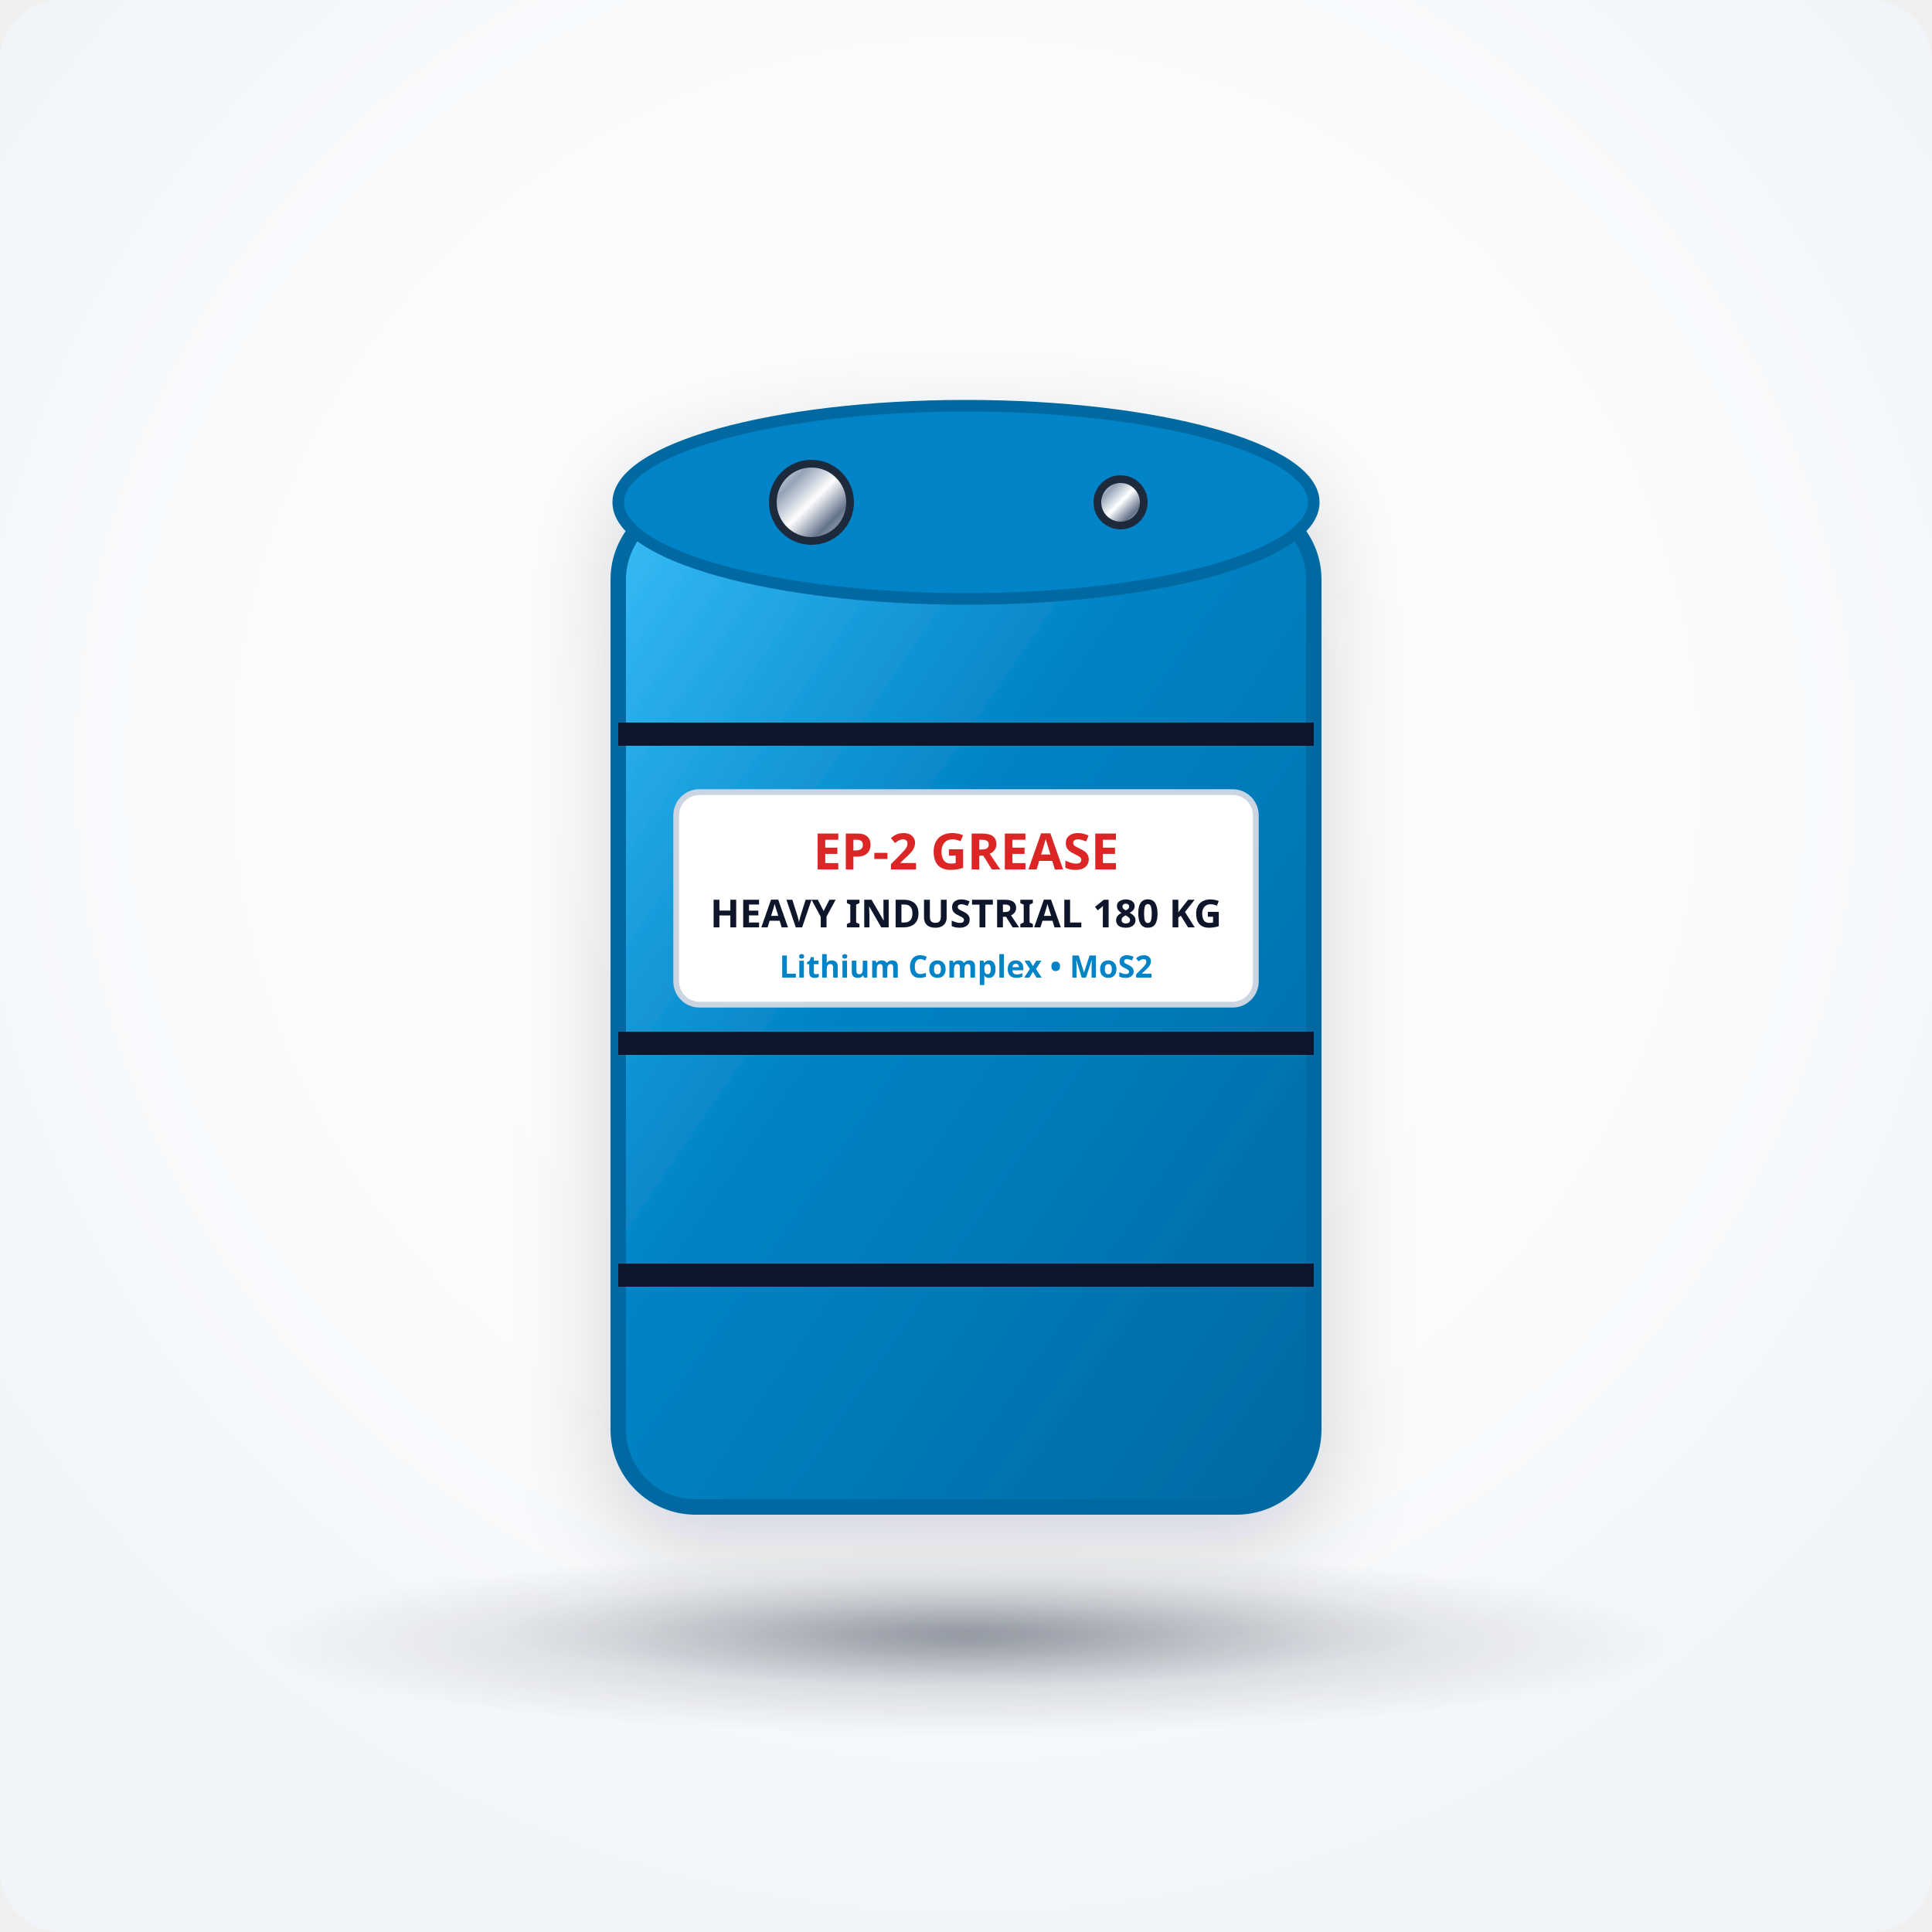
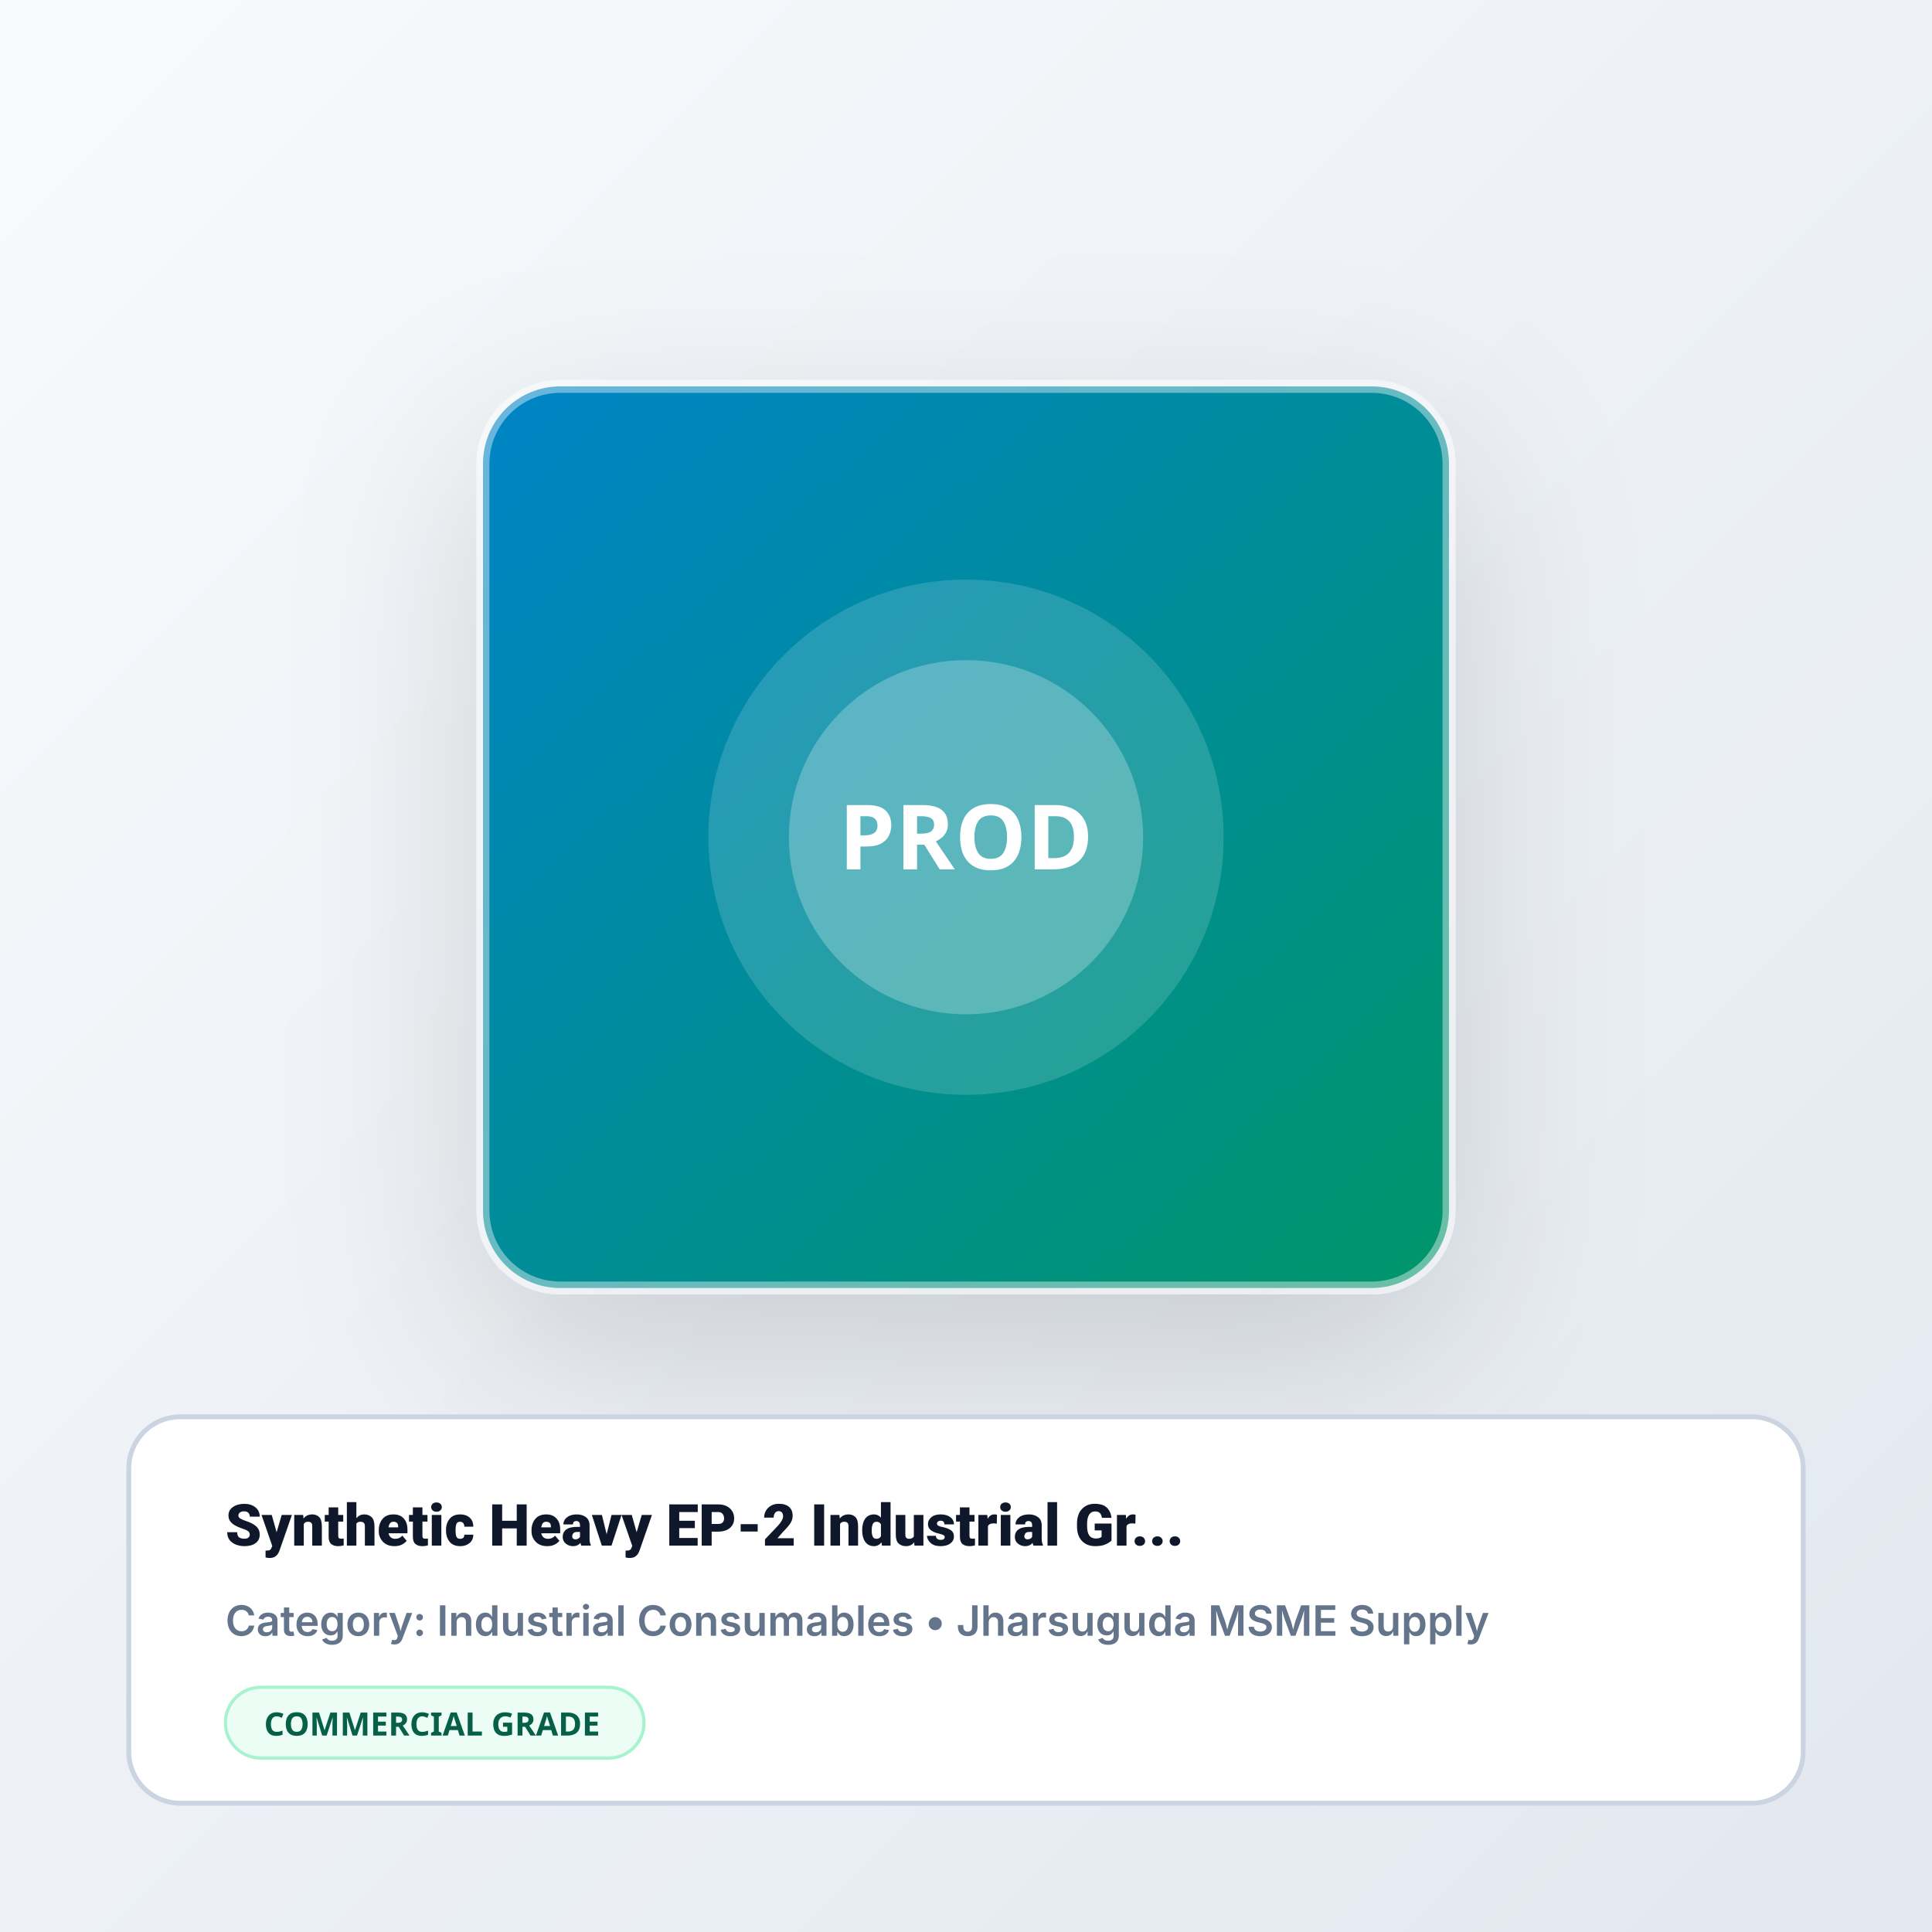
- <svg xmlns="http://www.w3.org/2000/svg" viewBox="0 0 500 500" width="500" height="500">
+ <svg xmlns="http://www.w3.org/2000/svg" viewBox="0 0 600 600" width="600" height="600">
  <defs>
-     <radialGradient id="studioBg" cx="50%" cy="40%" r="60%">
-       <stop offset="0%" stop-color="#ffffff" />
-       <stop offset="70%" stop-color="#f8fafc" />
-       <stop offset="100%" stop-color="#f1f5f9" />
-     </radialGradient>
-     <radialGradient id="contactShadow" cx="50%" cy="50%" r="50%">
-       <stop offset="0%" stop-color="rgba(15, 23, 42, 0.28)" />
-       <stop offset="50%" stop-color="rgba(15, 23, 42, 0.12)" />
-       <stop offset="100%" stop-color="rgba(15, 23, 42, 0)" />
-     </radialGradient>
-     <linearGradient id="chromeGrad" x1="0%" y1="0%" x2="100%" y2="100%">
-       <stop offset="0%" stop-color="#f1f5f9" />
-       <stop offset="25%" stop-color="#94a3b8" />
-       <stop offset="50%" stop-color="#ffffff" />
-       <stop offset="75%" stop-color="#64748b" />
-       <stop offset="100%" stop-color="#cbd5e1" />
+     <linearGradient id="pbg" x1="0%" y1="0%" x2="100%" y2="100%">
+       <stop offset="0%" stop-color="#f8fafc" />
+       <stop offset="100%" stop-color="#e2e8f0" />
    </linearGradient>
-     <linearGradient id="copperGrad" x1="0%" y1="0%" x2="100%" y2="100%">
-       <stop offset="0%" stop-color="#fdba74" />
-       <stop offset="35%" stop-color="#ea580c" />
-       <stop offset="70%" stop-color="#fed7aa" />
-       <stop offset="100%" stop-color="#c2410c" />
+     <linearGradient id="pgrad" x1="0%" y1="0%" x2="100%" y2="100%">
+       <stop offset="0%" stop-color="#0284c7" />
+       <stop offset="100%" stop-color="#059669" />
    </linearGradient>
-     <linearGradient id="darkMetal" x1="0%" y1="0%" x2="0%" y2="100%">
-       <stop offset="0%" stop-color="#475569" />
-       <stop offset="50%" stop-color="#1e293b" />
-       <stop offset="100%" stop-color="#0f172a" />
-     </linearGradient>
-     <linearGradient id="toolBlue" x1="0%" y1="0%" x2="100%" y2="100%">
-       <stop offset="0%" stop-color="#38bdf8" />
-       <stop offset="40%" stop-color="#0284c7" />
-       <stop offset="100%" stop-color="#0369a1" />
-     </linearGradient>
-     <linearGradient id="safetyOrange" x1="0%" y1="0%" x2="100%" y2="100%">
-       <stop offset="0%" stop-color="#fb923c" />
-       <stop offset="50%" stop-color="#ea580c" />
-       <stop offset="100%" stop-color="#c2410c" />
-     </linearGradient>
-     <linearGradient id="dangerRed" x1="0%" y1="0%" x2="100%" y2="100%">
-       <stop offset="0%" stop-color="#f87171" />
-       <stop offset="50%" stop-color="#dc2626" />
-       <stop offset="100%" stop-color="#991b1b" />
-     </linearGradient>
-     <linearGradient id="cautionYellow" x1="0%" y1="0%" x2="100%" y2="100%">
-       <stop offset="0%" stop-color="#fde047" />
-       <stop offset="40%" stop-color="#eab308" />
-       <stop offset="100%" stop-color="#ca8a04" />
-     </linearGradient>
-     <filter id="softGlow" x="-20%" y="-20%" width="140%" height="140%">
-       <feDropShadow dx="0" dy="8" stdDeviation="12" flood-color="#0f172a" flood-opacity="0.16" />
-     </filter>
  </defs>
-   <rect width="500" height="500" rx="16" fill="url(#studioBg)" />
-   <ellipse cx="250" cy="425" rx="180" ry="24" fill="url(#contactShadow)" />
-   <ellipse cx="250" cy="422" rx="120" ry="14" fill="url(#contactShadow)" opacity="0.8" />
-   <g filter="url(#softGlow)">
-     <g transform="translate(130, 60)">
-       <rect x="30" y="70" width="180" height="260" rx="20" fill="url(#toolBlue)" stroke="#0369a1" stroke-width="4" />
-       <line x1="30" y1="130" x2="210" y2="130" stroke="#0f172a" stroke-width="6" />
-       <line x1="30" y1="210" x2="210" y2="210" stroke="#0f172a" stroke-width="6" />
-       <line x1="30" y1="270" x2="210" y2="270" stroke="#0f172a" stroke-width="6" />
-       <ellipse cx="120" cy="70" rx="90" ry="25" fill="#0284c7" stroke="#0369a1" stroke-width="3" />
-       <circle cx="80" cy="70" r="10" fill="url(#chromeGrad)" stroke="#1e293b" stroke-width="2" />
-       <circle cx="160" cy="70" r="6" fill="url(#chromeGrad)" stroke="#1e293b" stroke-width="2" />
-       <rect x="45" y="145" width="150" height="55" rx="6" fill="#ffffff" stroke="#cbd5e1" stroke-width="1.5" />
-       <text x="120" y="165" font-family="sans-serif" font-size="13" font-weight="900" fill="#dc2626" text-anchor="middle">EP-2 GREASE</text>
-       <text x="120" y="180" font-family="sans-serif" font-size="10" font-weight="800" fill="#0f172a" text-anchor="middle">HEAVY INDUSTRIAL 180 KG</text>
-       <text x="120" y="193" font-family="sans-serif" font-size="8" font-weight="700" fill="#0284c7" text-anchor="middle">Lithium Complex • MoS2</text>
-     </g>
+   <rect width="600" height="600" fill="url(#pbg)" />
+   <g transform="translate(150, 120)">
+     <rect width="300" height="280" rx="24" fill="url(#pgrad)" stroke="rgba(255,255,255,0.4)" stroke-width="4" filter="drop-shadow(0 20px 30px rgba(0,0,0,0.15))" />
+     <circle cx="150" cy="140" r="80" fill="rgba(255,255,255,0.15)" />
+     <circle cx="150" cy="140" r="55" fill="rgba(255,255,255,0.25)" />
+     <text x="150" y="150" font-family="sans-serif" font-size="28" font-weight="900" text-anchor="middle" fill="#ffffff">PROD</text>
+   </g>
+   <rect x="40" y="440" width="520" height="120" rx="16" fill="#ffffff" stroke="#cbd5e1" stroke-width="1.5" />
+   <text x="70" y="480" font-family="-apple-system, BlinkMacSystemFont, 'Segoe UI', Roboto, sans-serif" font-size="18" font-weight="900" fill="#0f172a">
+     Synthetic Heavy EP-2 Industrial Gr...
+   </text>
+   <text x="70" y="508" font-family="-apple-system, BlinkMacSystemFont, sans-serif" font-size="13" font-weight="600" fill="#64748b">
+     Category: Industrial Consumables • Jharsuguda MSME Supply
+   </text>
+   <g transform="translate(70, 524)">
+     <rect width="130" height="22" rx="11" fill="#ecfdf5" stroke="#a7f3d0" />
+     <text x="12" y="15" font-family="sans-serif" font-size="10" font-weight="800" fill="#065f46">COMMERCIAL GRADE</text>
  </g>
</svg>
